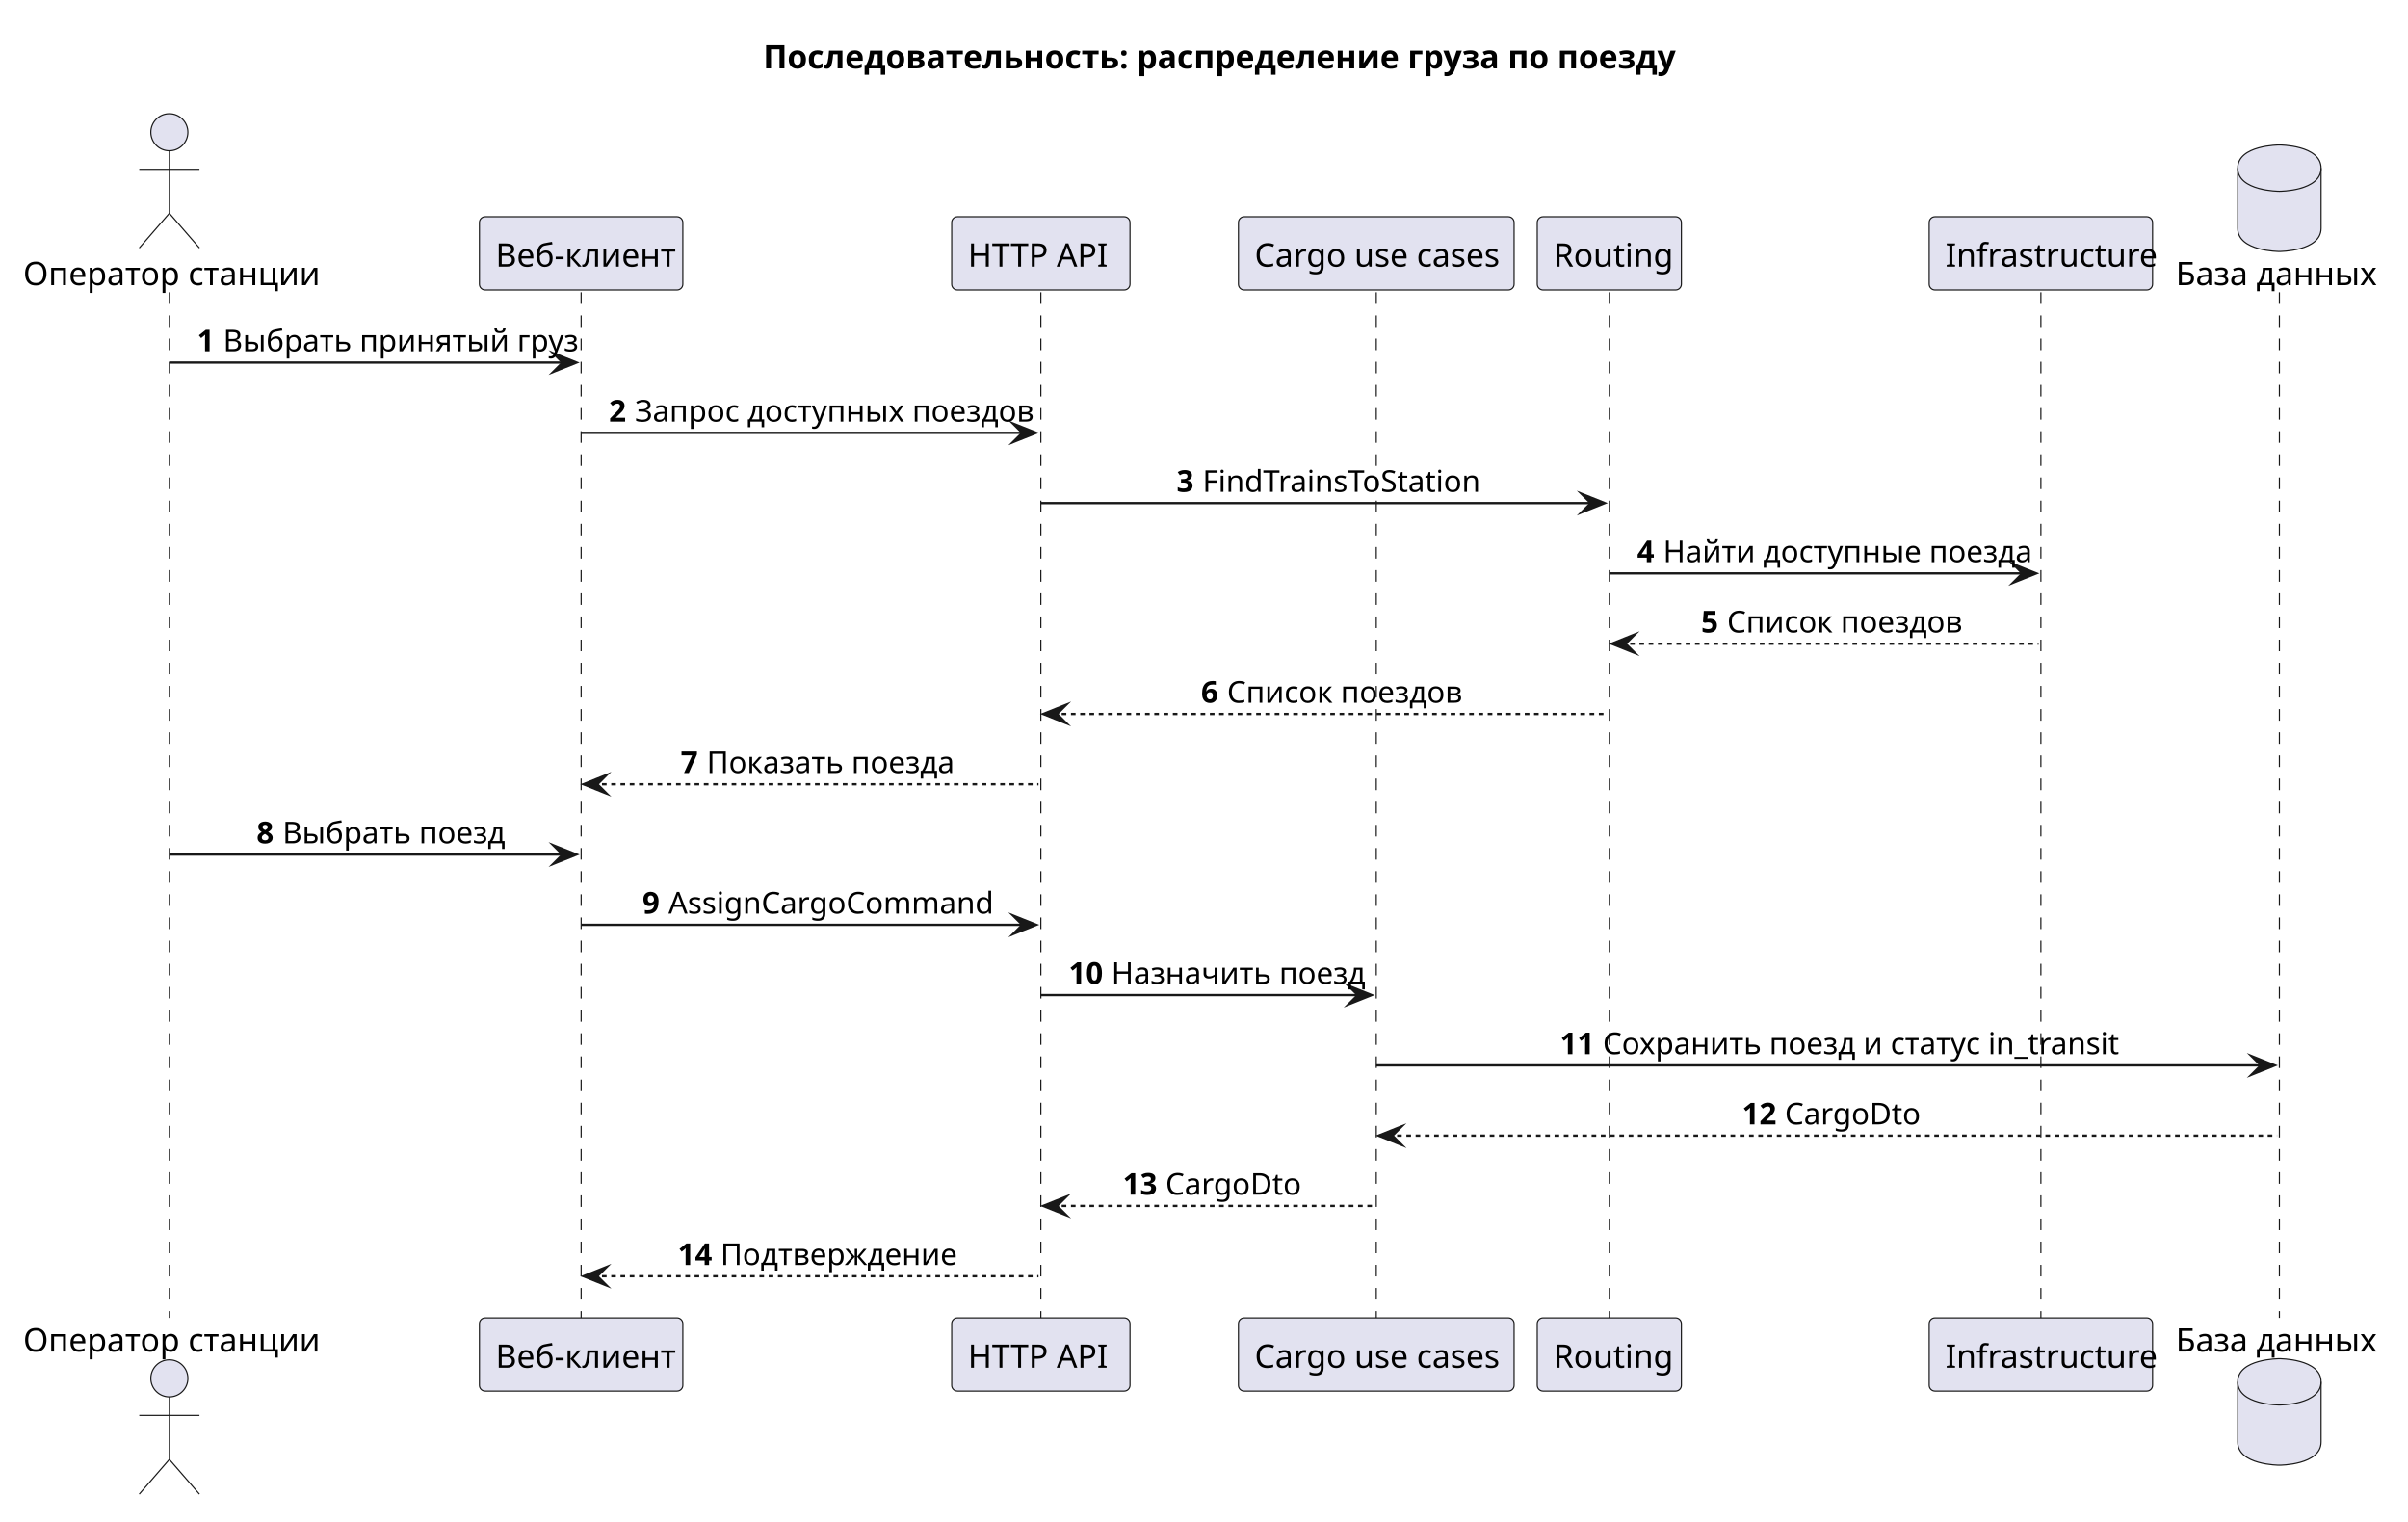
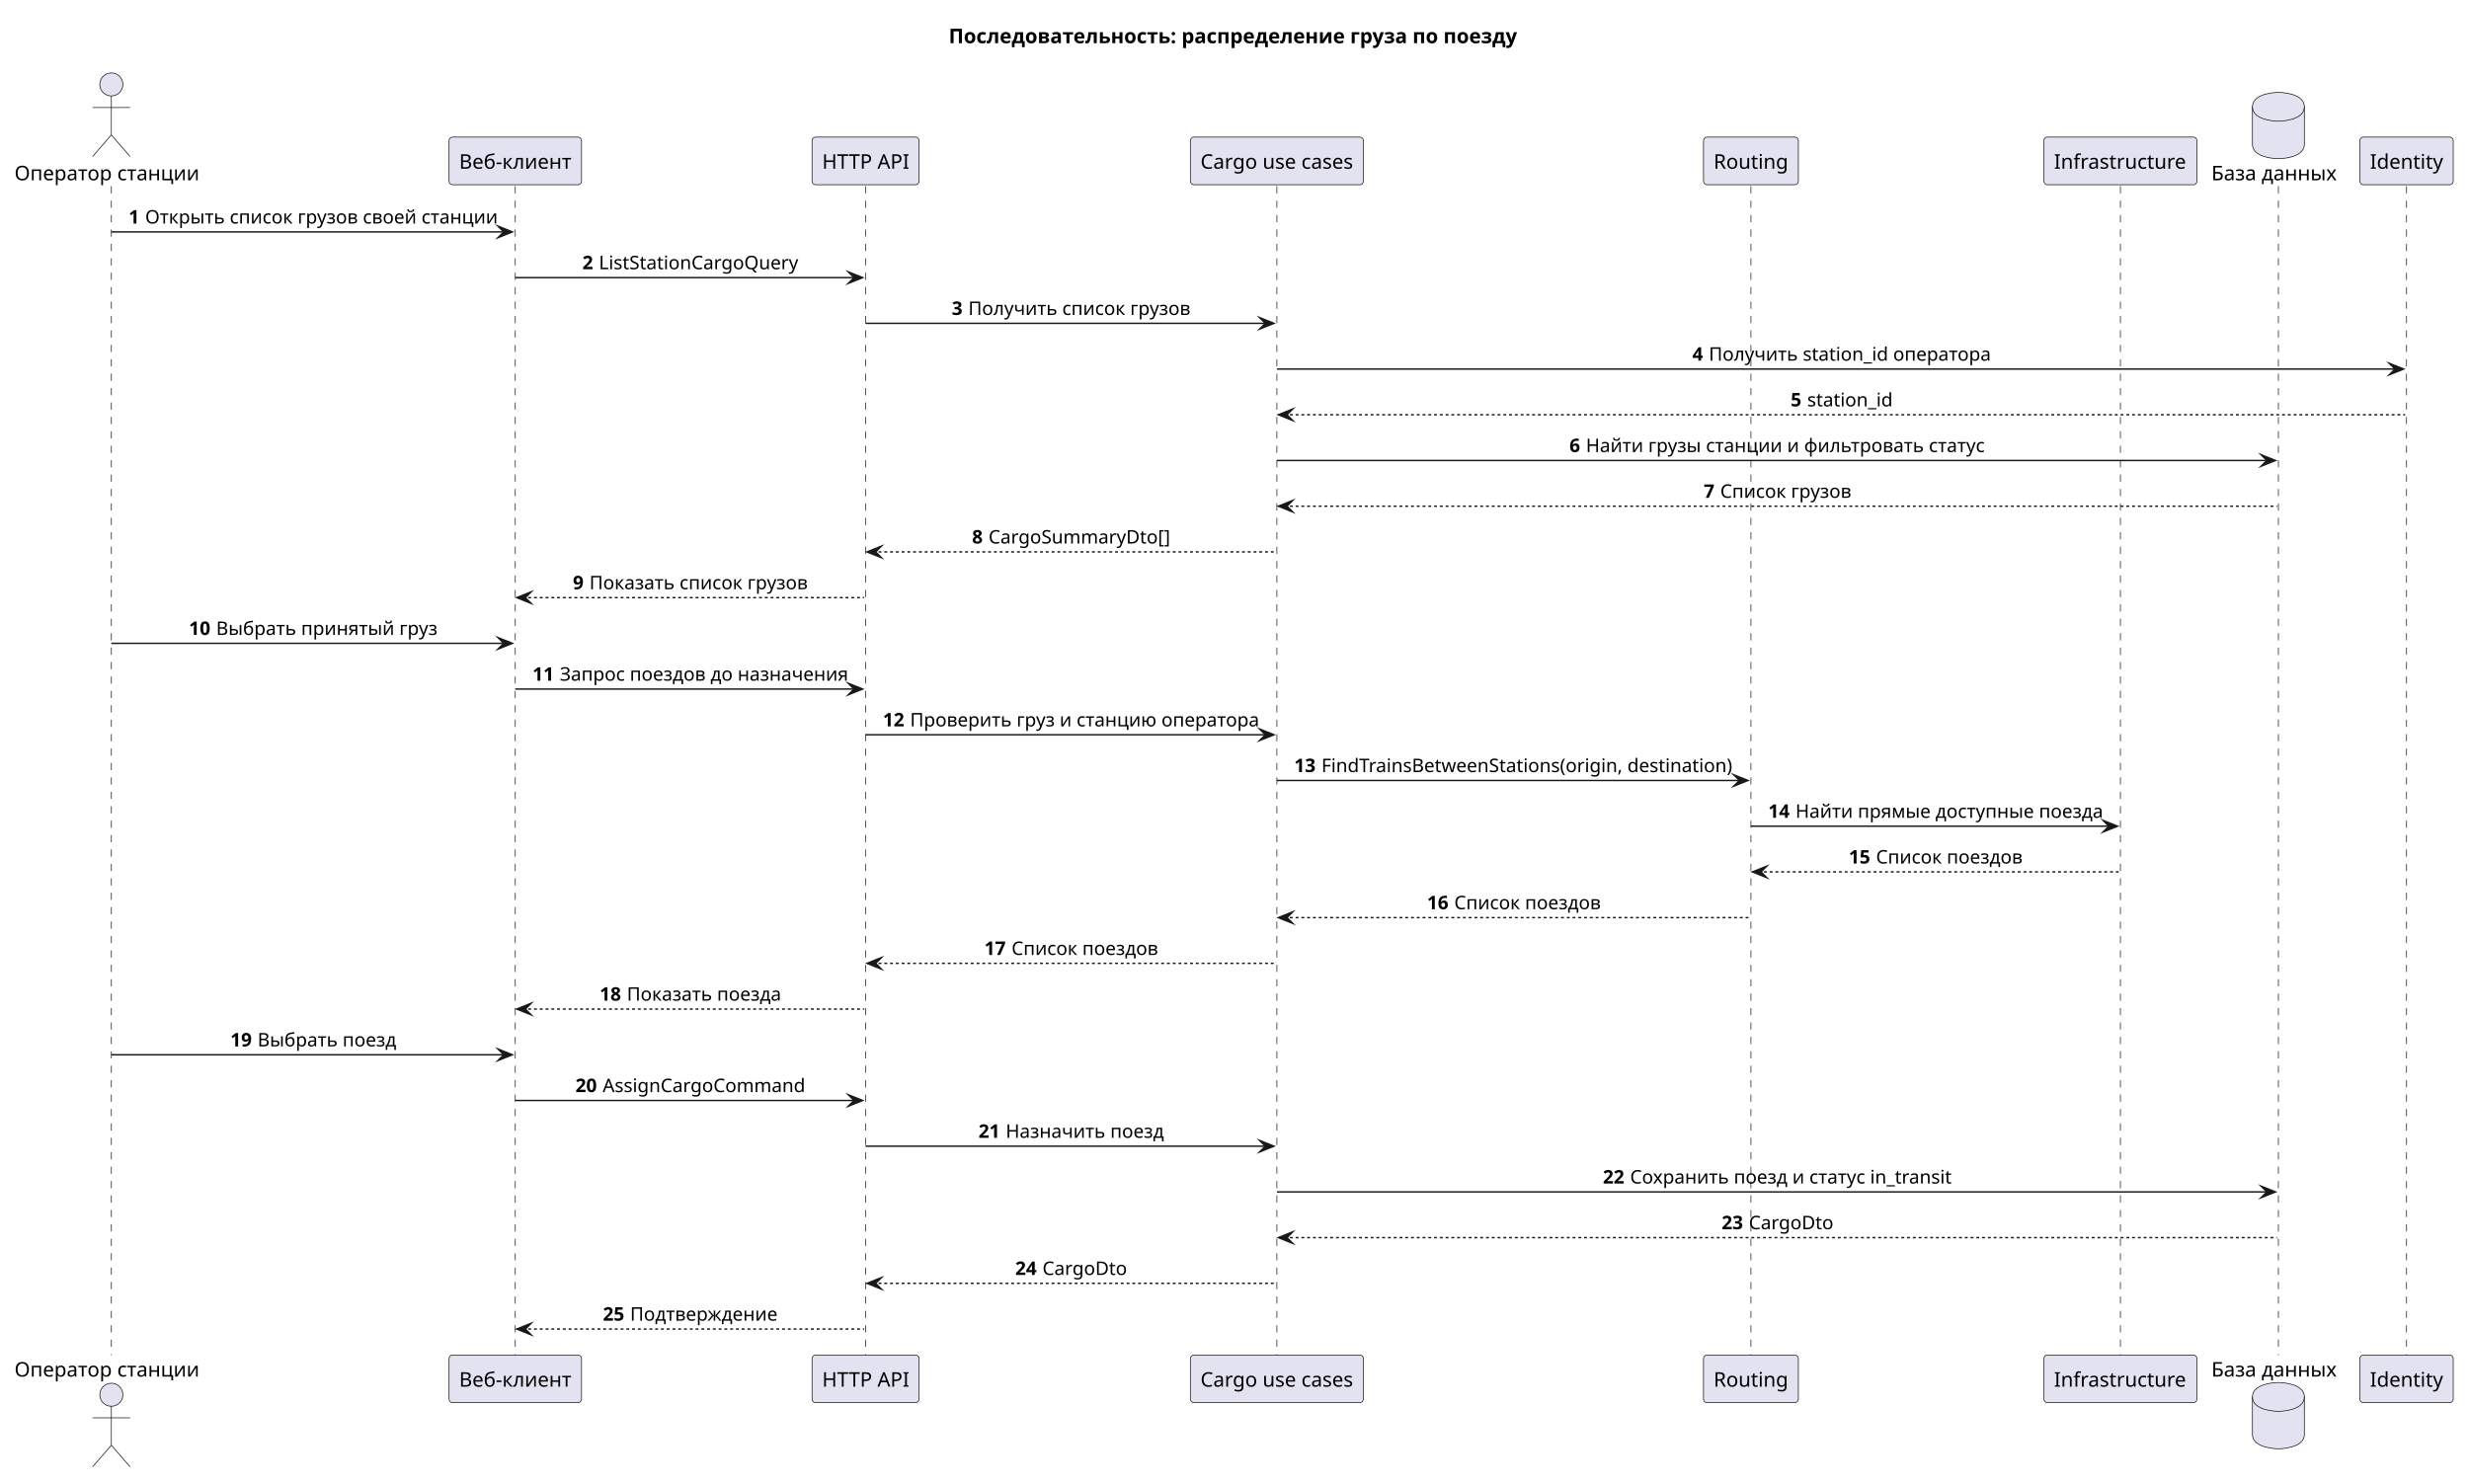
- <svg xmlns="http://www.w3.org/2000/svg" version="1.1" data-diagram-type="SEQUENCE" style="width:1040px;height:657px;background:#FFFFFF;" width="1040px" height="657px" viewBox="0 0 1040 657" zoomAndPan="magnify" preserveAspectRatio="none" contentStyleType="text/css">
+ <svg xmlns="http://www.w3.org/2000/svg" version="1.1" data-diagram-type="SEQUENCE" style="width:1712px;height:1029px;background:#FFFFFF;" width="1712px" height="1029px" viewBox="0 0 1712 1029" zoomAndPan="magnify" preserveAspectRatio="none" contentStyleType="text/css">
  <defs />
  <g font-family="sans-serif" lengthAdjust="spacing">
    <g class="title" data-source-line="1">
-       <text x="329.617" y="29.533" fill="#000" font-size="14" textLength="378.998" font-weight="700">Последовательность: распределение груза по поезду</text>
+       <text x="657.84" y="29.966" fill="#000" font-size="14" textLength="394.392" font-weight="700">Последовательность: распределение груза по поезду</text>
    </g>
    <g>
-       <rect x="69.646" y="126.219" width="8" height="442.922" fill="#000" fill-opacity="0" />
-       <line x1="73.146" y1="126.219" x2="73.146" y2="569.141" style="stroke:#181818;stroke-width:0.5;stroke-dasharray:5,5;" />
+       <rect x="73.711" y="129.136" width="8" height="810.65" fill="#000" fill-opacity="0" />
+       <line x1="77.211" y1="129.136" x2="77.211" y2="939.786" style="stroke:#181818;stroke-width:0.5;stroke-dasharray:5,5;" />
    </g>
    <g>
-       <rect x="247.489" y="126.219" width="8" height="442.922" fill="#000" fill-opacity="0" />
-       <line x1="250.989" y1="126.219" x2="250.989" y2="569.141" style="stroke:#181818;stroke-width:0.5;stroke-dasharray:5,5;" />
+       <rect x="353.794" y="129.136" width="8" height="810.65" fill="#000" fill-opacity="0" />
+       <line x1="357.294" y1="129.136" x2="357.294" y2="939.786" style="stroke:#181818;stroke-width:0.5;stroke-dasharray:5,5;" />
    </g>
    <g>
-       <rect x="446.038" y="126.219" width="8" height="442.922" fill="#000" fill-opacity="0" />
-       <line x1="449.538" y1="126.219" x2="449.538" y2="569.141" style="stroke:#181818;stroke-width:0.5;stroke-dasharray:5,5;" />
+       <rect x="596.684" y="129.136" width="8" height="810.65" fill="#000" fill-opacity="0" />
+       <line x1="600.184" y1="129.136" x2="600.184" y2="939.786" style="stroke:#181818;stroke-width:0.5;stroke-dasharray:5,5;" />
    </g>
    <g>
-       <rect x="590.904" y="126.219" width="8" height="442.922" fill="#000" fill-opacity="0" />
-       <line x1="594.404" y1="126.219" x2="594.404" y2="569.141" style="stroke:#181818;stroke-width:0.5;stroke-dasharray:5,5;" />
+       <rect x="881.889" y="129.136" width="8" height="810.65" fill="#000" fill-opacity="0" />
+       <line x1="885.389" y1="129.136" x2="885.389" y2="939.786" style="stroke:#181818;stroke-width:0.5;stroke-dasharray:5,5;" />
    </g>
    <g>
-       <rect x="691.559" y="126.219" width="8" height="442.922" fill="#000" fill-opacity="0" />
-       <line x1="695.059" y1="126.219" x2="695.059" y2="569.141" style="stroke:#181818;stroke-width:0.5;stroke-dasharray:5,5;" />
+       <rect x="1210.593" y="129.136" width="8" height="810.65" fill="#000" fill-opacity="0" />
+       <line x1="1214.093" y1="129.136" x2="1214.093" y2="939.786" style="stroke:#181818;stroke-width:0.5;stroke-dasharray:5,5;" />
    </g>
    <g>
-       <rect x="877.946" y="126.219" width="8" height="442.922" fill="#000" fill-opacity="0" />
-       <line x1="881.446" y1="126.219" x2="881.446" y2="569.141" style="stroke:#181818;stroke-width:0.5;stroke-dasharray:5,5;" />
+       <rect x="1466.795" y="129.136" width="8" height="810.65" fill="#000" fill-opacity="0" />
+       <line x1="1470.295" y1="129.136" x2="1470.295" y2="939.786" style="stroke:#181818;stroke-width:0.5;stroke-dasharray:5,5;" />
    </g>
    <g>
-       <rect x="980.958" y="126.219" width="8" height="442.922" fill="#000" fill-opacity="0" />
-       <line x1="984.458" y1="126.219" x2="984.458" y2="569.141" style="stroke:#181818;stroke-width:0.5;stroke-dasharray:5,5;" />
+       <rect x="1576.339" y="129.136" width="8" height="810.65" fill="#000" fill-opacity="0" />
+       <line x1="1579.839" y1="129.136" x2="1579.839" y2="939.786" style="stroke:#181818;stroke-width:0.5;stroke-dasharray:5,5;" />
    </g>
-     <text x="10" y="123.143" fill="#000" font-size="14" textLength="120.292">Оператор станции</text>
-     <ellipse cx="73.146" cy="57.109" rx="8" ry="8" fill="#E2E2F0" style="stroke:#181818;stroke-width:0.5;" />
-     <path d="M73.146,65.109 L73.146,92.109 M60.146,73.109 L86.146,73.109 M73.146,92.109 L60.146,107.109 M73.146,92.109 L86.146,107.109" style="stroke:#181818;stroke-width:0.5;" fill="none" />
-     <rect x="207.064" y="93.609" width="87.849" height="31.609" fill="#E2E2F0" style="stroke:#181818;stroke-width:0.5;" rx="2.5" ry="2.5" />
-     <text x="214.064" y="115.143" fill="#000" font-size="14" textLength="73.849">Веб-клиент</text>
-     <rect x="411.034" y="93.609" width="77.007" height="31.609" fill="#E2E2F0" style="stroke:#181818;stroke-width:0.5;" rx="2.5" ry="2.5" />
-     <text x="418.034" y="115.143" fill="#000" font-size="14" textLength="63.007">HTTP API</text>
-     <rect x="534.877" y="93.609" width="119.055" height="31.609" fill="#E2E2F0" style="stroke:#181818;stroke-width:0.5;" rx="2.5" ry="2.5" />
-     <text x="541.877" y="115.143" fill="#000" font-size="14" textLength="105.055">Cargo use cases</text>
-     <rect x="663.932" y="93.609" width="62.255" height="31.609" fill="#E2E2F0" style="stroke:#181818;stroke-width:0.5;" rx="2.5" ry="2.5" />
-     <text x="670.932" y="115.143" fill="#000" font-size="14" textLength="48.255">Routing</text>
-     <rect x="833.208" y="93.609" width="96.476" height="31.609" fill="#E2E2F0" style="stroke:#181818;stroke-width:0.5;" rx="2.5" ry="2.5" />
-     <text x="840.208" y="115.143" fill="#000" font-size="14" textLength="82.476">Infrastructure</text>
-     <text x="939.684" y="123.143" fill="#000" font-size="14" textLength="83.549">База данных</text>
-     <path d="M966.458,72.609 C966.458,62.609 984.458,62.609 984.458,62.609 C984.458,62.609 1002.458,62.609 1002.458,72.609 L1002.458,98.609 C1002.458,108.609 984.458,108.609 984.458,108.609 C984.458,108.609 966.458,108.609 966.458,98.609 L966.458,72.609" style="stroke:#181818;stroke-width:0.5;" fill="#E2E2F0" />
-     <path d="M966.458,72.609 C966.458,82.609 984.458,82.609 984.458,82.609 C984.458,82.609 1002.458,82.609 1002.458,72.609" style="stroke:#181818;stroke-width:0.5;" fill="none" />
-     <text x="10" y="583.674" fill="#000" font-size="14" textLength="120.292">Оператор станции</text>
-     <ellipse cx="73.146" cy="595.25" rx="8" ry="8" fill="#E2E2F0" style="stroke:#181818;stroke-width:0.5;" />
-     <path d="M73.146,603.25 L73.146,630.25 M60.146,611.25 L86.146,611.25 M73.146,630.25 L60.146,645.25 M73.146,630.25 L86.146,645.25" style="stroke:#181818;stroke-width:0.5;" fill="none" />
-     <rect x="207.064" y="569.141" width="87.849" height="31.609" fill="#E2E2F0" style="stroke:#181818;stroke-width:0.5;" rx="2.5" ry="2.5" />
-     <text x="214.064" y="590.674" fill="#000" font-size="14" textLength="73.849">Веб-клиент</text>
-     <rect x="411.034" y="569.141" width="77.007" height="31.609" fill="#E2E2F0" style="stroke:#181818;stroke-width:0.5;" rx="2.5" ry="2.5" />
-     <text x="418.034" y="590.674" fill="#000" font-size="14" textLength="63.007">HTTP API</text>
-     <rect x="534.877" y="569.141" width="119.055" height="31.609" fill="#E2E2F0" style="stroke:#181818;stroke-width:0.5;" rx="2.5" ry="2.5" />
-     <text x="541.877" y="590.674" fill="#000" font-size="14" textLength="105.055">Cargo use cases</text>
-     <rect x="663.932" y="569.141" width="62.255" height="31.609" fill="#E2E2F0" style="stroke:#181818;stroke-width:0.5;" rx="2.5" ry="2.5" />
-     <text x="670.932" y="590.674" fill="#000" font-size="14" textLength="48.255">Routing</text>
-     <rect x="833.208" y="569.141" width="96.476" height="31.609" fill="#E2E2F0" style="stroke:#181818;stroke-width:0.5;" rx="2.5" ry="2.5" />
-     <text x="840.208" y="590.674" fill="#000" font-size="14" textLength="82.476">Infrastructure</text>
-     <text x="939.684" y="583.674" fill="#000" font-size="14" textLength="83.549">База данных</text>
-     <path d="M966.458,596.75 C966.458,586.75 984.458,586.75 984.458,586.75 C984.458,586.75 1002.458,586.75 1002.458,596.75 L1002.458,622.75 C1002.458,632.75 984.458,632.75 984.458,632.75 C984.458,632.75 966.458,632.75 966.458,622.75 L966.458,596.75" style="stroke:#181818;stroke-width:0.5;" fill="#E2E2F0" />
-     <path d="M966.458,596.75 C966.458,606.75 984.458,606.75 984.458,606.75 C984.458,606.75 1002.458,606.75 1002.458,596.75" style="stroke:#181818;stroke-width:0.5;" fill="none" />
-     <polygon points="238.989,152.57,248.989,156.57,238.989,160.57,242.989,156.57" fill="#181818" style="stroke:#181818;stroke-width:1;stroke-linejoin:miter;stroke-miterlimit:10;" />
-     <line x1="73.146" y1="156.57" x2="244.989" y2="156.57" style="stroke:#181818;stroke-width:1;" />
-     <text x="85.146" y="151.714" fill="#000" font-size="13" font-weight="700">1</text>
-     <text x="96.376" y="151.714" fill="#000" font-size="13" textLength="142.613">Выбрать принятый груз</text>
-     <polygon points="437.538,182.922,447.538,186.922,437.538,190.922,441.538,186.922" fill="#181818" style="stroke:#181818;stroke-width:1;stroke-linejoin:miter;stroke-miterlimit:10;" />
-     <line x1="250.989" y1="186.922" x2="443.538" y2="186.922" style="stroke:#181818;stroke-width:1;" />
-     <text x="262.989" y="182.065" fill="#000" font-size="13" font-weight="700">2</text>
-     <text x="274.219" y="182.065" fill="#000" font-size="13" textLength="163.319">Запрос доступных поездов</text>
-     <polygon points="683.059,213.273,693.059,217.273,683.059,221.273,687.059,217.273" fill="#181818" style="stroke:#181818;stroke-width:1;stroke-linejoin:miter;stroke-miterlimit:10;" />
-     <line x1="449.538" y1="217.273" x2="689.059" y2="217.273" style="stroke:#181818;stroke-width:1;" />
-     <text x="508.158" y="212.417" fill="#000" font-size="13" font-weight="700">3</text>
-     <text x="519.388" y="212.417" fill="#000" font-size="13" textLength="117.051">FindTrainsToStation</text>
-     <polygon points="869.446,243.625,879.446,247.625,869.446,251.625,873.446,247.625" fill="#181818" style="stroke:#181818;stroke-width:1;stroke-linejoin:miter;stroke-miterlimit:10;" />
-     <line x1="695.059" y1="247.625" x2="875.446" y2="247.625" style="stroke:#181818;stroke-width:1;" />
-     <text x="707.059" y="242.769" fill="#000" font-size="13" font-weight="700">4</text>
-     <text x="718.289" y="242.769" fill="#000" font-size="13" textLength="151.157">Найти доступные поезда</text>
-     <polygon points="706.059,273.977,696.059,277.977,706.059,281.977,702.059,277.977" fill="#181818" style="stroke:#181818;stroke-width:1;stroke-linejoin:miter;stroke-miterlimit:10;" />
-     <line x1="700.059" y1="277.977" x2="880.446" y2="277.977" style="stroke:#181818;stroke-width:1;stroke-dasharray:2,2;" />
-     <text x="734.687" y="273.12" fill="#000" font-size="13" font-weight="700">5</text>
-     <text x="745.917" y="273.12" fill="#000" font-size="13" textLength="95.9">Список поездов</text>
-     <polygon points="460.538,304.328,450.538,308.328,460.538,312.328,456.538,308.328" fill="#181818" style="stroke:#181818;stroke-width:1;stroke-linejoin:miter;stroke-miterlimit:10;" />
-     <line x1="454.538" y1="308.328" x2="694.059" y2="308.328" style="stroke:#181818;stroke-width:1;stroke-dasharray:2,2;" />
-     <text x="518.733" y="303.472" fill="#000" font-size="13" font-weight="700">6</text>
-     <text x="529.963" y="303.472" fill="#000" font-size="13" textLength="95.9">Список поездов</text>
-     <polygon points="261.989,334.68,251.989,338.68,261.989,342.68,257.989,338.68" fill="#181818" style="stroke:#181818;stroke-width:1;stroke-linejoin:miter;stroke-miterlimit:10;" />
-     <line x1="255.989" y1="338.68" x2="448.538" y2="338.68" style="stroke:#181818;stroke-width:1;stroke-dasharray:2,2;" />
-     <text x="294" y="333.823" fill="#000" font-size="13" font-weight="700">7</text>
-     <text x="305.23" y="333.823" fill="#000" font-size="13" textLength="101.296">Показать поезда</text>
-     <polygon points="238.989,365.031,248.989,369.031,238.989,373.031,242.989,369.031" fill="#181818" style="stroke:#181818;stroke-width:1;stroke-linejoin:miter;stroke-miterlimit:10;" />
-     <line x1="73.146" y1="369.031" x2="244.989" y2="369.031" style="stroke:#181818;stroke-width:1;" />
-     <text x="110.8" y="364.175" fill="#000" font-size="13" font-weight="700">8</text>
-     <text x="122.03" y="364.175" fill="#000" font-size="13" textLength="91.305">Выбрать поезд</text>
-     <polygon points="437.538,395.383,447.538,399.383,437.538,403.383,441.538,399.383" fill="#181818" style="stroke:#181818;stroke-width:1;stroke-linejoin:miter;stroke-miterlimit:10;" />
-     <line x1="250.989" y1="399.383" x2="443.538" y2="399.383" style="stroke:#181818;stroke-width:1;" />
-     <text x="277.452" y="394.526" fill="#000" font-size="13" font-weight="700">9</text>
-     <text x="288.682" y="394.526" fill="#000" font-size="13" textLength="134.393">AssignCargoCommand</text>
-     <polygon points="582.404,425.734,592.404,429.734,582.404,433.734,586.404,429.734" fill="#181818" style="stroke:#181818;stroke-width:1;stroke-linejoin:miter;stroke-miterlimit:10;" />
-     <line x1="449.538" y1="429.734" x2="588.404" y2="429.734" style="stroke:#181818;stroke-width:1;" />
-     <text x="461.538" y="424.878" fill="#000" font-size="13" textLength="14.46" font-weight="700">10</text>
-     <text x="479.998" y="424.878" fill="#000" font-size="13" textLength="102.407">Назначить поезд</text>
-     <polygon points="972.458,456.086,982.458,460.086,972.458,464.086,976.458,460.086" fill="#181818" style="stroke:#181818;stroke-width:1;stroke-linejoin:miter;stroke-miterlimit:10;" />
-     <line x1="594.404" y1="460.086" x2="978.458" y2="460.086" style="stroke:#181818;stroke-width:1;" />
-     <text x="673.757" y="455.229" fill="#000" font-size="13" textLength="14.46" font-weight="700">11</text>
-     <text x="692.217" y="455.229" fill="#000" font-size="13" textLength="212.888">Сохранить поезд и статус in_transit</text>
-     <polygon points="605.404,486.438,595.404,490.438,605.404,494.438,601.404,490.438" fill="#181818" style="stroke:#181818;stroke-width:1;stroke-linejoin:miter;stroke-miterlimit:10;" />
-     <line x1="599.404" y1="490.438" x2="983.458" y2="490.438" style="stroke:#181818;stroke-width:1;stroke-dasharray:2,2;" />
-     <text x="752.383" y="485.581" fill="#000" font-size="13" textLength="14.46" font-weight="700">12</text>
-     <text x="770.843" y="485.581" fill="#000" font-size="13" textLength="55.637">CargoDto</text>
-     <polygon points="460.538,516.789,450.538,520.789,460.538,524.789,456.538,520.789" fill="#181818" style="stroke:#181818;stroke-width:1;stroke-linejoin:miter;stroke-miterlimit:10;" />
-     <line x1="454.538" y1="520.789" x2="593.404" y2="520.789" style="stroke:#181818;stroke-width:1;stroke-dasharray:2,2;" />
-     <text x="484.922" y="515.933" fill="#000" font-size="13" textLength="14.46" font-weight="700">13</text>
-     <text x="503.382" y="515.933" fill="#000" font-size="13" textLength="55.637">CargoDto</text>
-     <polygon points="261.989,547.141,251.989,551.141,261.989,555.141,257.989,551.141" fill="#181818" style="stroke:#181818;stroke-width:1;stroke-linejoin:miter;stroke-miterlimit:10;" />
-     <line x1="255.989" y1="551.141" x2="448.538" y2="551.141" style="stroke:#181818;stroke-width:1;stroke-dasharray:2,2;" />
-     <text x="292.702" y="546.284" fill="#000" font-size="13" textLength="14.46" font-weight="700">14</text>
-     <text x="311.162" y="546.284" fill="#000" font-size="13" textLength="96.662">Подтверждение</text>
+     <g>
+       <rect x="1665.19" y="129.136" width="8" height="810.65" fill="#000" fill-opacity="0" />
+       <line x1="1668.69" y1="129.136" x2="1668.69" y2="939.786" style="stroke:#181818;stroke-width:0.5;stroke-dasharray:5,5;" />
+     </g>
+     <text x="10" y="125.034" fill="#000" font-size="14" textLength="128.422">Оператор станции</text>
+     <ellipse cx="77.211" cy="58.568" rx="8" ry="8" fill="#E2E2F0" style="stroke:#181818;stroke-width:0.5;" />
+     <path d="M77.211,66.568 L77.211,93.568 M64.211,74.568 L90.211,74.568 M77.211,93.568 L64.211,108.568 M77.211,93.568 L90.211,108.568" style="stroke:#181818;stroke-width:0.5;" fill="none" />
+     <rect x="311.36" y="95.068" width="91.868" height="33.068" fill="#E2E2F0" style="stroke:#181818;stroke-width:0.5;" rx="2.5" ry="2.5" />
+     <text x="318.36" y="117.034" fill="#000" font-size="14" textLength="77.868">Веб-клиент</text>
+     <rect x="563.077" y="95.068" width="74.214" height="33.068" fill="#E2E2F0" style="stroke:#181818;stroke-width:0.5;" rx="2.5" ry="2.5" />
+     <text x="570.077" y="117.034" fill="#000" font-size="14" textLength="60.214">HTTP API</text>
+     <rect x="825.4" y="95.068" width="119.98" height="33.068" fill="#E2E2F0" style="stroke:#181818;stroke-width:0.5;" rx="2.5" ry="2.5" />
+     <text x="832.4" y="117.034" fill="#000" font-size="14" textLength="105.98">Cargo use cases</text>
+     <rect x="1181.214" y="95.068" width="65.758" height="33.068" fill="#E2E2F0" style="stroke:#181818;stroke-width:0.5;" rx="2.5" ry="2.5" />
+     <text x="1188.214" y="117.034" fill="#000" font-size="14" textLength="51.758">Routing</text>
+     <rect x="1417.221" y="95.068" width="106.148" height="33.068" fill="#E2E2F0" style="stroke:#181818;stroke-width:0.5;" rx="2.5" ry="2.5" />
+     <text x="1424.221" y="117.034" fill="#000" font-size="14" textLength="92.148">Infrastructure</text>
+     <text x="1533.369" y="125.034" fill="#000" font-size="14" textLength="86.94">База данных</text>
+     <path d="M1561.839,74.068 C1561.839,64.068 1579.839,64.068 1579.839,64.068 C1579.839,64.068 1597.839,64.068 1597.839,74.068 L1597.839,100.068 C1597.839,110.068 1579.839,110.068 1579.839,110.068 C1579.839,110.068 1561.839,110.068 1561.839,100.068 L1561.839,74.068" style="stroke:#181818;stroke-width:0.5;" fill="#E2E2F0" />
+     <path d="M1561.839,74.068 C1561.839,84.068 1579.839,84.068 1579.839,84.068 C1579.839,84.068 1597.839,84.068 1597.839,74.068" style="stroke:#181818;stroke-width:0.5;" fill="none" />
+     <rect x="1636.308" y="95.068" width="64.764" height="33.068" fill="#E2E2F0" style="stroke:#181818;stroke-width:0.5;" rx="2.5" ry="2.5" />
+     <text x="1643.308" y="117.034" fill="#000" font-size="14" textLength="50.764">Identity</text>
+     <text x="10" y="954.752" fill="#000" font-size="14" textLength="128.422">Оператор станции</text>
+     <ellipse cx="77.211" cy="967.354" rx="8" ry="8" fill="#E2E2F0" style="stroke:#181818;stroke-width:0.5;" />
+     <path d="M77.211,975.354 L77.211,1002.354 M64.211,983.354 L90.211,983.354 M77.211,1002.354 L64.211,1017.354 M77.211,1002.354 L90.211,1017.354" style="stroke:#181818;stroke-width:0.5;" fill="none" />
+     <rect x="311.36" y="939.786" width="91.868" height="33.068" fill="#E2E2F0" style="stroke:#181818;stroke-width:0.5;" rx="2.5" ry="2.5" />
+     <text x="318.36" y="961.752" fill="#000" font-size="14" textLength="77.868">Веб-клиент</text>
+     <rect x="563.077" y="939.786" width="74.214" height="33.068" fill="#E2E2F0" style="stroke:#181818;stroke-width:0.5;" rx="2.5" ry="2.5" />
+     <text x="570.077" y="961.752" fill="#000" font-size="14" textLength="60.214">HTTP API</text>
+     <rect x="825.4" y="939.786" width="119.98" height="33.068" fill="#E2E2F0" style="stroke:#181818;stroke-width:0.5;" rx="2.5" ry="2.5" />
+     <text x="832.4" y="961.752" fill="#000" font-size="14" textLength="105.98">Cargo use cases</text>
+     <rect x="1181.214" y="939.786" width="65.758" height="33.068" fill="#E2E2F0" style="stroke:#181818;stroke-width:0.5;" rx="2.5" ry="2.5" />
+     <text x="1188.214" y="961.752" fill="#000" font-size="14" textLength="51.758">Routing</text>
+     <rect x="1417.221" y="939.786" width="106.148" height="33.068" fill="#E2E2F0" style="stroke:#181818;stroke-width:0.5;" rx="2.5" ry="2.5" />
+     <text x="1424.221" y="961.752" fill="#000" font-size="14" textLength="92.148">Infrastructure</text>
+     <text x="1533.369" y="954.752" fill="#000" font-size="14" textLength="86.94">База данных</text>
+     <path d="M1561.839,968.854 C1561.839,958.854 1579.839,958.854 1579.839,958.854 C1579.839,958.854 1597.839,958.854 1597.839,968.854 L1597.839,994.854 C1597.839,1004.854 1579.839,1004.854 1579.839,1004.854 C1579.839,1004.854 1561.839,1004.854 1561.839,994.854 L1561.839,968.854" style="stroke:#181818;stroke-width:0.5;" fill="#E2E2F0" />
+     <path d="M1561.839,968.854 C1561.839,978.854 1579.839,978.854 1579.839,978.854 C1579.839,978.854 1597.839,978.854 1597.839,968.854" style="stroke:#181818;stroke-width:0.5;" fill="none" />
+     <rect x="1636.308" y="939.786" width="64.764" height="33.068" fill="#E2E2F0" style="stroke:#181818;stroke-width:0.5;" rx="2.5" ry="2.5" />
+     <text x="1643.308" y="961.752" fill="#000" font-size="14" textLength="50.764">Identity</text>
+     <polygon points="345.294,156.842,355.294,160.842,345.294,164.842,349.294,160.842" fill="#181818" style="stroke:#181818;stroke-width:1;stroke-linejoin:miter;stroke-miterlimit:10;" />
+     <line x1="77.211" y1="160.842" x2="351.294" y2="160.842" style="stroke:#181818;stroke-width:1;" />
+     <text x="89.211" y="155.033" fill="#000" font-size="13" font-weight="700">1</text>
+     <text x="100.647" y="155.033" fill="#000" font-size="13" textLength="244.647">Открыть список грузов своей станции</text>
+     <polygon points="588.184,188.548,598.184,192.548,588.184,196.548,592.184,192.548" fill="#181818" style="stroke:#181818;stroke-width:1;stroke-linejoin:miter;stroke-miterlimit:10;" />
+     <line x1="357.294" y1="192.548" x2="594.184" y2="192.548" style="stroke:#181818;stroke-width:1;" />
+     <text x="403.815" y="186.739" fill="#000" font-size="13" font-weight="700">2</text>
+     <text x="415.251" y="186.739" fill="#000" font-size="13" textLength="138.411">ListStationCargoQuery</text>
+     <polygon points="873.389,220.254,883.389,224.254,873.389,228.254,877.389,224.254" fill="#181818" style="stroke:#181818;stroke-width:1;stroke-linejoin:miter;stroke-miterlimit:10;" />
+     <line x1="600.184" y1="224.254" x2="879.389" y2="224.254" style="stroke:#181818;stroke-width:1;" />
+     <text x="659.979" y="218.445" fill="#000" font-size="13" font-weight="700">3</text>
+     <text x="671.415" y="218.445" fill="#000" font-size="13" textLength="154.18">Получить список грузов</text>
+     <polygon points="1656.69,251.96,1666.69,255.96,1656.69,259.96,1660.69,255.96" fill="#181818" style="stroke:#181818;stroke-width:1;stroke-linejoin:miter;stroke-miterlimit:10;" />
+     <line x1="885.389" y1="255.96" x2="1662.69" y2="255.96" style="stroke:#181818;stroke-width:1;" />
+     <text x="1173.458" y="250.151" fill="#000" font-size="13" font-weight="700">4</text>
+     <text x="1184.894" y="250.151" fill="#000" font-size="13" textLength="195.728">Получить station_id оператора</text>
+     <polygon points="896.389,283.666,886.389,287.666,896.389,291.666,892.389,287.666" fill="#181818" style="stroke:#181818;stroke-width:1;stroke-linejoin:miter;stroke-miterlimit:10;" />
+     <line x1="890.389" y1="287.666" x2="1667.69" y2="287.666" style="stroke:#181818;stroke-width:1;stroke-dasharray:2,2;" />
+     <text x="1241.682" y="281.857" fill="#000" font-size="13" font-weight="700">5</text>
+     <text x="1253.118" y="281.857" fill="#000" font-size="13" textLength="59.28">station_id</text>
+     <polygon points="1567.839,315.372,1577.839,319.372,1567.839,323.372,1571.839,319.372" fill="#181818" style="stroke:#181818;stroke-width:1;stroke-linejoin:miter;stroke-miterlimit:10;" />
+     <line x1="885.389" y1="319.372" x2="1573.839" y2="319.372" style="stroke:#181818;stroke-width:1;" />
+     <text x="1088.244" y="313.563" fill="#000" font-size="13" font-weight="700">6</text>
+     <text x="1099.68" y="313.563" fill="#000" font-size="13" textLength="277.303">Найти грузы станции и фильтровать статус</text>
+     <polygon points="896.389,347.078,886.389,351.078,896.389,355.078,892.389,351.078" fill="#181818" style="stroke:#181818;stroke-width:1;stroke-linejoin:miter;stroke-miterlimit:10;" />
+     <line x1="890.389" y1="351.078" x2="1578.839" y2="351.078" style="stroke:#181818;stroke-width:1;stroke-dasharray:2,2;" />
+     <text x="1181.383" y="345.269" fill="#000" font-size="13" font-weight="700">7</text>
+     <text x="1192.819" y="345.269" fill="#000" font-size="13" textLength="91.026">Список грузов</text>
+     <polygon points="611.184,378.784,601.184,382.784,611.184,386.784,607.184,382.784" fill="#181818" style="stroke:#181818;stroke-width:1;stroke-linejoin:miter;stroke-miterlimit:10;" />
+     <line x1="605.184" y1="382.784" x2="884.389" y2="382.784" style="stroke:#181818;stroke-width:1;stroke-dasharray:2,2;" />
+     <text x="674.012" y="376.975" fill="#000" font-size="13" font-weight="700">8</text>
+     <text x="685.448" y="376.975" fill="#000" font-size="13" textLength="126.113">CargoSummaryDto[]</text>
+     <polygon points="368.294,410.49,358.294,414.49,368.294,418.49,364.294,414.49" fill="#181818" style="stroke:#181818;stroke-width:1;stroke-linejoin:miter;stroke-miterlimit:10;" />
+     <line x1="362.294" y1="414.49" x2="599.184" y2="414.49" style="stroke:#181818;stroke-width:1;stroke-dasharray:2,2;" />
+     <text x="397.251" y="408.681" fill="#000" font-size="13" font-weight="700">9</text>
+     <text x="408.687" y="408.681" fill="#000" font-size="13" textLength="151.541">Показать список грузов</text>
+     <polygon points="345.294,442.196,355.294,446.196,345.294,450.196,349.294,446.196" fill="#181818" style="stroke:#181818;stroke-width:1;stroke-linejoin:miter;stroke-miterlimit:10;" />
+     <line x1="77.211" y1="446.196" x2="351.294" y2="446.196" style="stroke:#181818;stroke-width:1;" />
+     <text x="131.012" y="440.387" fill="#000" font-size="13" textLength="14.872" font-weight="700">10</text>
+     <text x="149.884" y="440.387" fill="#000" font-size="13" textLength="153.608">Выбрать принятый груз</text>
+     <polygon points="588.184,473.902,598.184,477.902,588.184,481.902,592.184,477.902" fill="#181818" style="stroke:#181818;stroke-width:1;stroke-linejoin:miter;stroke-miterlimit:10;" />
+     <line x1="357.294" y1="477.902" x2="594.184" y2="477.902" style="stroke:#181818;stroke-width:1;" />
+     <text x="369.294" y="472.093" fill="#000" font-size="13" textLength="14.872" font-weight="700">11</text>
+     <text x="388.166" y="472.093" fill="#000" font-size="13" textLength="200.018">Запрос поездов до назначения</text>
+     <polygon points="873.389,505.608,883.389,509.608,873.389,513.608,877.389,509.608" fill="#181818" style="stroke:#181818;stroke-width:1;stroke-linejoin:miter;stroke-miterlimit:10;" />
+     <line x1="600.184" y1="509.608" x2="879.389" y2="509.608" style="stroke:#181818;stroke-width:1;" />
+     <text x="612.184" y="503.799" fill="#000" font-size="13" textLength="14.872" font-weight="700">12</text>
+     <text x="631.056" y="503.799" fill="#000" font-size="13" textLength="242.333">Проверить груз и станцию оператора</text>
+     <polygon points="1202.093,537.314,1212.093,541.314,1202.093,545.314,1206.093,541.314" fill="#181818" style="stroke:#181818;stroke-width:1;stroke-linejoin:miter;stroke-miterlimit:10;" />
+     <line x1="885.389" y1="541.314" x2="1208.093" y2="541.314" style="stroke:#181818;stroke-width:1;" />
+     <text x="897.389" y="535.505" fill="#000" font-size="13" textLength="14.872" font-weight="700">13</text>
+     <text x="916.261" y="535.505" fill="#000" font-size="13" textLength="285.831">FindTrainsBetweenStations(origin, destination)</text>
+     <polygon points="1458.295,569.02,1468.295,573.02,1458.295,577.02,1462.295,573.02" fill="#181818" style="stroke:#181818;stroke-width:1;stroke-linejoin:miter;stroke-miterlimit:10;" />
+     <line x1="1214.093" y1="573.02" x2="1464.295" y2="573.02" style="stroke:#181818;stroke-width:1;" />
+     <text x="1226.093" y="567.211" fill="#000" font-size="13" textLength="14.872" font-weight="700">14</text>
+     <text x="1244.965" y="567.211" fill="#000" font-size="13" textLength="213.33">Найти прямые доступные поезда</text>
+     <polygon points="1225.093,600.726,1215.093,604.726,1225.093,608.726,1221.093,604.726" fill="#181818" style="stroke:#181818;stroke-width:1;stroke-linejoin:miter;stroke-miterlimit:10;" />
+     <line x1="1219.093" y1="604.726" x2="1469.295" y2="604.726" style="stroke:#181818;stroke-width:1;stroke-dasharray:2,2;" />
+     <text x="1281.941" y="598.917" fill="#000" font-size="13" textLength="14.872" font-weight="700">15</text>
+     <text x="1300.813" y="598.917" fill="#000" font-size="13" textLength="101.634">Список поездов</text>
+     <polygon points="896.389,632.432,886.389,636.432,896.389,640.432,892.389,636.432" fill="#181818" style="stroke:#181818;stroke-width:1;stroke-linejoin:miter;stroke-miterlimit:10;" />
+     <line x1="890.389" y1="636.432" x2="1213.093" y2="636.432" style="stroke:#181818;stroke-width:1;stroke-dasharray:2,2;" />
+     <text x="989.488" y="630.623" fill="#000" font-size="13" textLength="14.872" font-weight="700">16</text>
+     <text x="1008.36" y="630.623" fill="#000" font-size="13" textLength="101.634">Список поездов</text>
+     <polygon points="611.184,664.138,601.184,668.138,611.184,672.138,607.184,668.138" fill="#181818" style="stroke:#181818;stroke-width:1;stroke-linejoin:miter;stroke-miterlimit:10;" />
+     <line x1="605.184" y1="668.138" x2="884.389" y2="668.138" style="stroke:#181818;stroke-width:1;stroke-dasharray:2,2;" />
+     <text x="682.534" y="662.329" fill="#000" font-size="13" textLength="14.872" font-weight="700">17</text>
+     <text x="701.406" y="662.329" fill="#000" font-size="13" textLength="101.634">Список поездов</text>
+     <polygon points="368.294,695.844,358.294,699.844,368.294,703.844,364.294,699.844" fill="#181818" style="stroke:#181818;stroke-width:1;stroke-linejoin:miter;stroke-miterlimit:10;" />
+     <line x1="362.294" y1="699.844" x2="599.184" y2="699.844" style="stroke:#181818;stroke-width:1;stroke-dasharray:2,2;" />
+     <text x="415.795" y="694.035" fill="#000" font-size="13" textLength="14.872" font-weight="700">18</text>
+     <text x="434.667" y="694.035" fill="#000" font-size="13" textLength="107.016">Показать поезда</text>
+     <polygon points="345.294,727.55,355.294,731.55,345.294,735.55,349.294,731.55" fill="#181818" style="stroke:#181818;stroke-width:1;stroke-linejoin:miter;stroke-miterlimit:10;" />
+     <line x1="77.211" y1="731.55" x2="351.294" y2="731.55" style="stroke:#181818;stroke-width:1;" />
+     <text x="159.736" y="725.741" fill="#000" font-size="13" textLength="14.872" font-weight="700">19</text>
+     <text x="178.608" y="725.741" fill="#000" font-size="13" textLength="96.161">Выбрать поезд</text>
+     <polygon points="588.184,759.256,598.184,763.256,588.184,767.256,592.184,763.256" fill="#181818" style="stroke:#181818;stroke-width:1;stroke-linejoin:miter;stroke-miterlimit:10;" />
+     <line x1="357.294" y1="763.256" x2="594.184" y2="763.256" style="stroke:#181818;stroke-width:1;" />
+     <text x="399.005" y="757.447" fill="#000" font-size="13" textLength="14.872" font-weight="700">20</text>
+     <text x="417.878" y="757.447" fill="#000" font-size="13" textLength="140.595">AssignCargoCommand</text>
+     <polygon points="873.389,790.962,883.389,794.962,873.389,798.962,877.389,794.962" fill="#181818" style="stroke:#181818;stroke-width:1;stroke-linejoin:miter;stroke-miterlimit:10;" />
+     <line x1="600.184" y1="794.962" x2="879.389" y2="794.962" style="stroke:#181818;stroke-width:1;" />
+     <text x="678.491" y="789.153" fill="#000" font-size="13" textLength="14.872" font-weight="700">21</text>
+     <text x="697.363" y="789.153" fill="#000" font-size="13" textLength="109.72">Назначить поезд</text>
+     <polygon points="1567.839,822.668,1577.839,826.668,1567.839,830.668,1571.839,826.668" fill="#181818" style="stroke:#181818;stroke-width:1;stroke-linejoin:miter;stroke-miterlimit:10;" />
+     <line x1="885.389" y1="826.668" x2="1573.839" y2="826.668" style="stroke:#181818;stroke-width:1;" />
+     <text x="1111.423" y="820.859" fill="#000" font-size="13" textLength="14.872" font-weight="700">22</text>
+     <text x="1130.295" y="820.859" fill="#000" font-size="13" textLength="223.509">Сохранить поезд и статус in_transit</text>
+     <polygon points="896.389,854.374,886.389,858.374,896.389,862.374,892.389,858.374" fill="#181818" style="stroke:#181818;stroke-width:1;stroke-linejoin:miter;stroke-miterlimit:10;" />
+     <line x1="890.389" y1="858.374" x2="1578.839" y2="858.374" style="stroke:#181818;stroke-width:1;stroke-dasharray:2,2;" />
+     <text x="1193.785" y="852.565" fill="#000" font-size="13" textLength="14.872" font-weight="700">23</text>
+     <text x="1212.657" y="852.565" fill="#000" font-size="13" textLength="58.786">CargoDto</text>
+     <polygon points="611.184,886.08,601.184,890.08,611.184,894.08,607.184,890.08" fill="#181818" style="stroke:#181818;stroke-width:1;stroke-linejoin:miter;stroke-miterlimit:10;" />
+     <line x1="605.184" y1="890.08" x2="884.389" y2="890.08" style="stroke:#181818;stroke-width:1;stroke-dasharray:2,2;" />
+     <text x="703.958" y="884.271" fill="#000" font-size="13" textLength="14.872" font-weight="700">24</text>
+     <text x="722.83" y="884.271" fill="#000" font-size="13" textLength="58.786">CargoDto</text>
+     <polygon points="368.294,917.786,358.294,921.786,368.294,925.786,364.294,921.786" fill="#181818" style="stroke:#181818;stroke-width:1;stroke-linejoin:miter;stroke-miterlimit:10;" />
+     <line x1="362.294" y1="921.786" x2="599.184" y2="921.786" style="stroke:#181818;stroke-width:1;stroke-dasharray:2,2;" />
+     <text x="418.038" y="915.977" fill="#000" font-size="13" textLength="14.872" font-weight="700">25</text>
+     <text x="436.91" y="915.977" fill="#000" font-size="13" textLength="102.531">Подтверждение</text>
  </g>
</svg>
